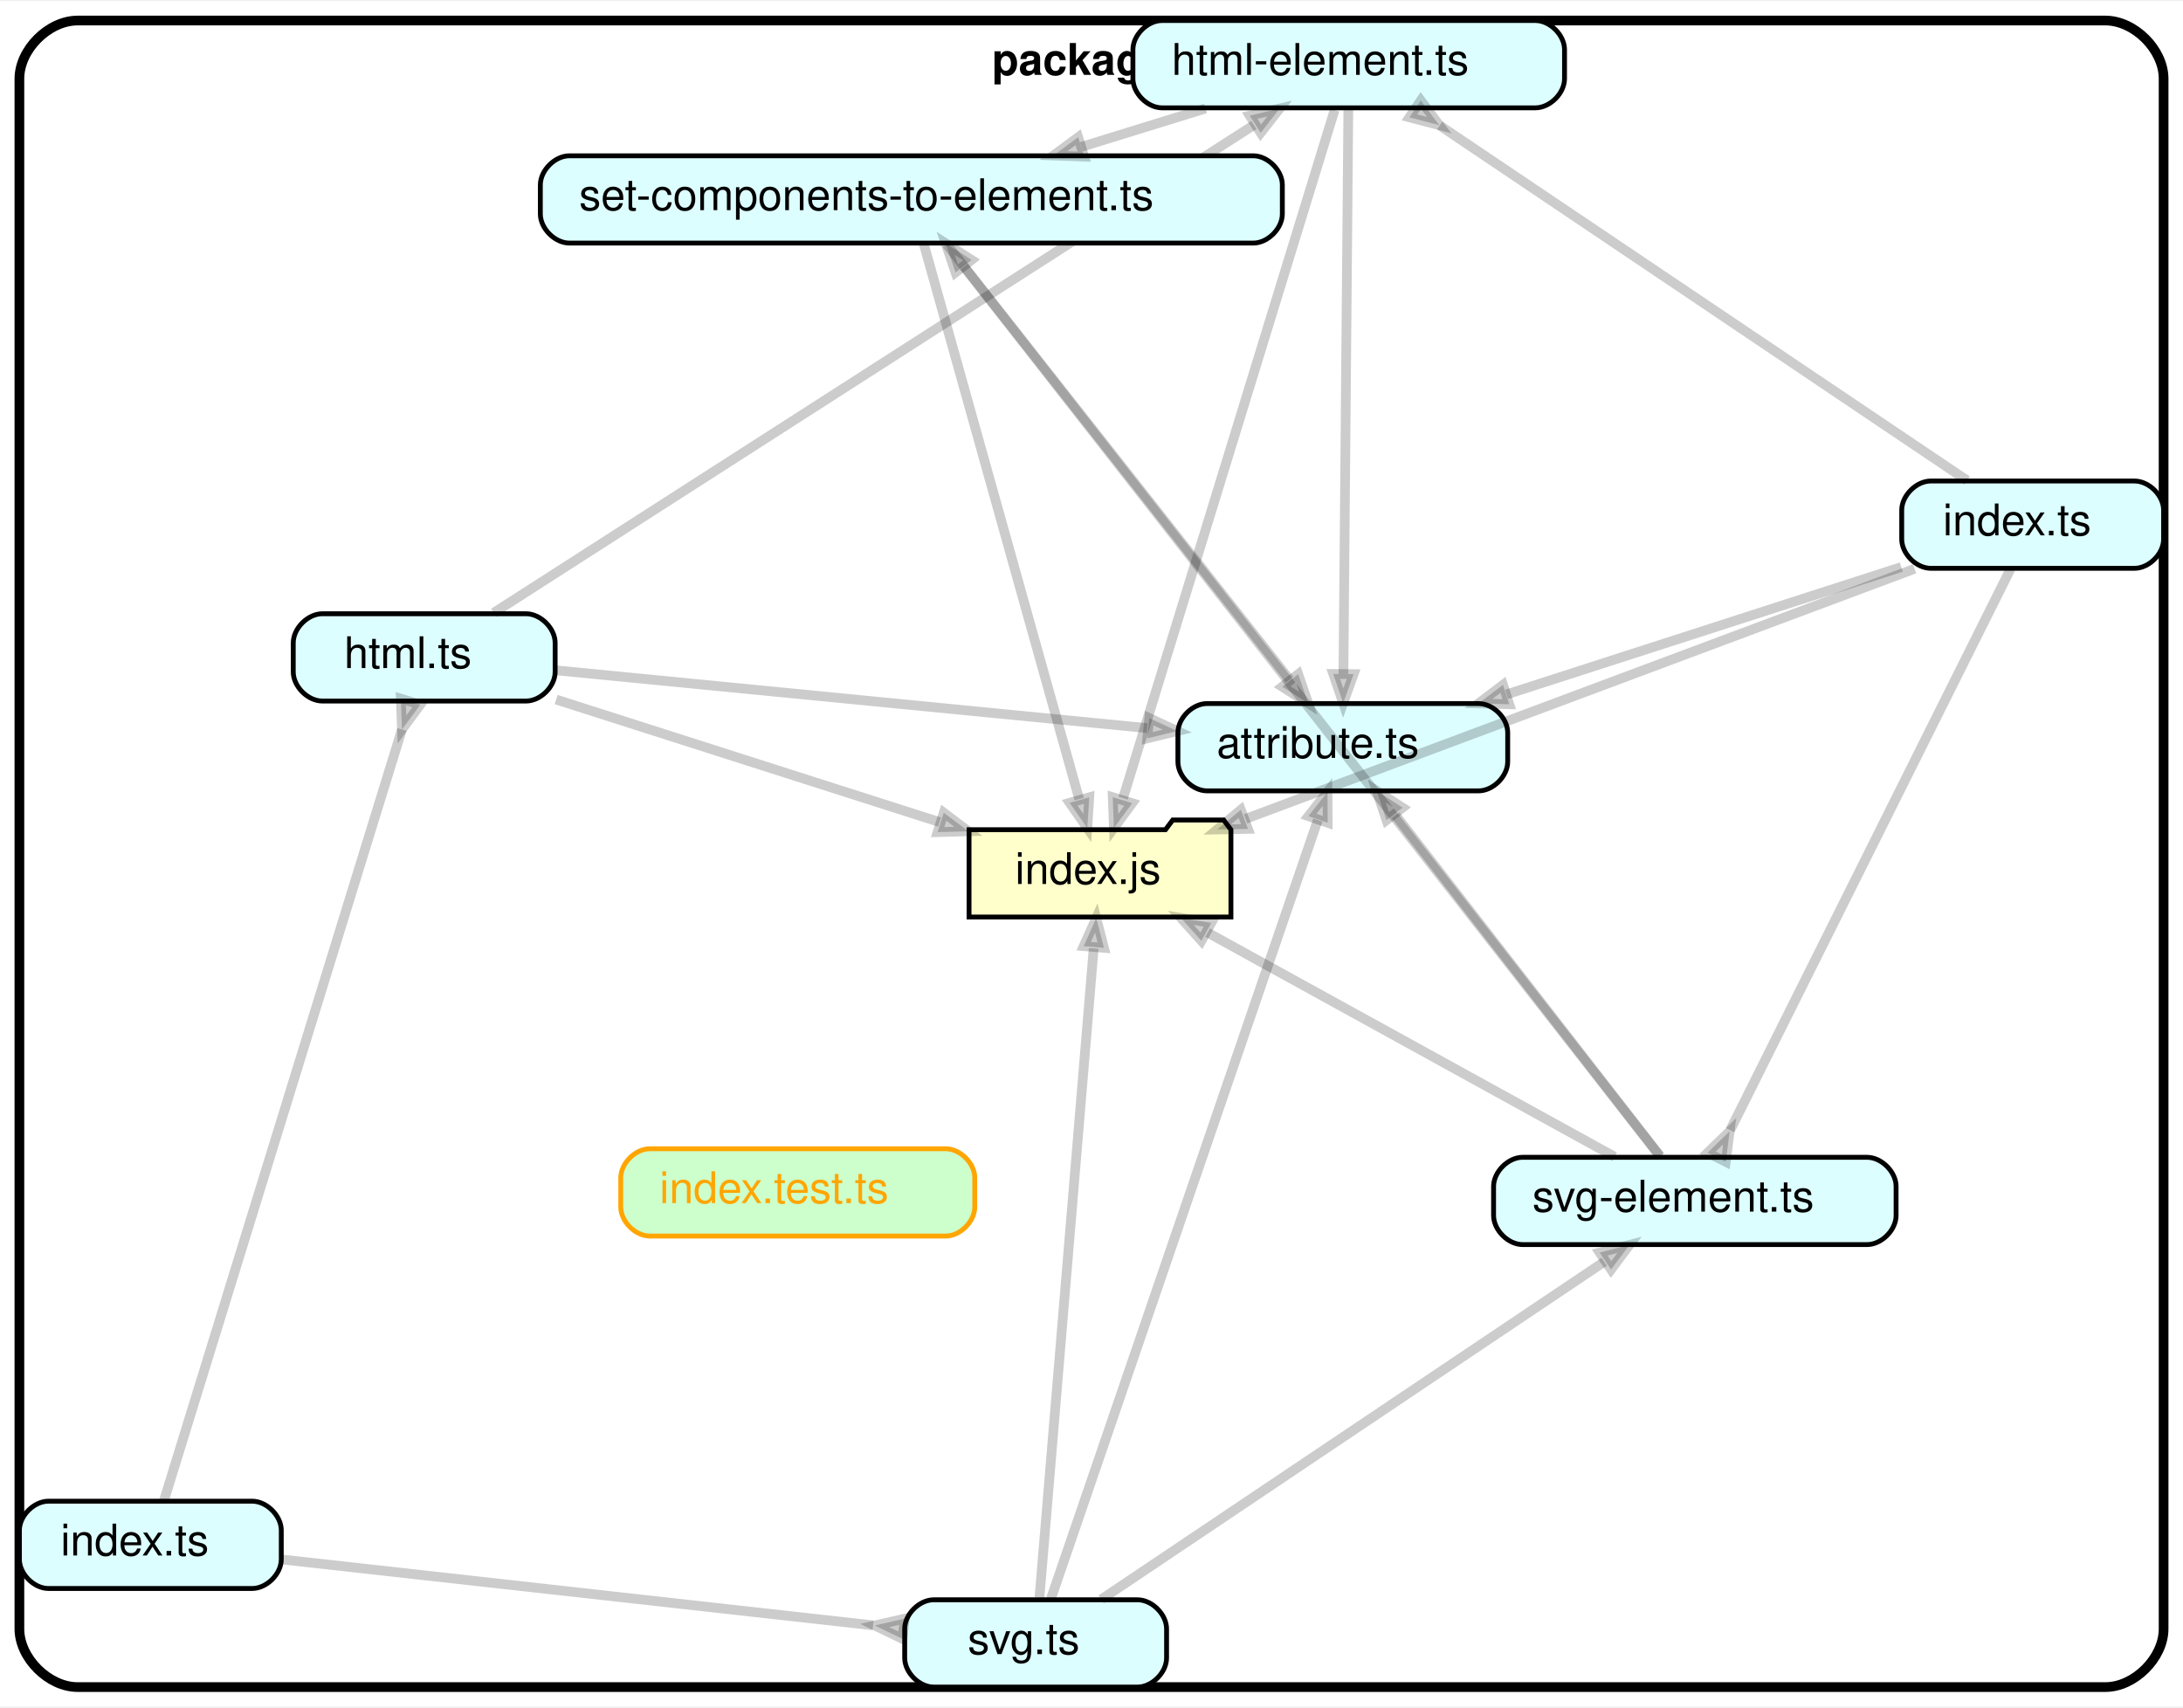
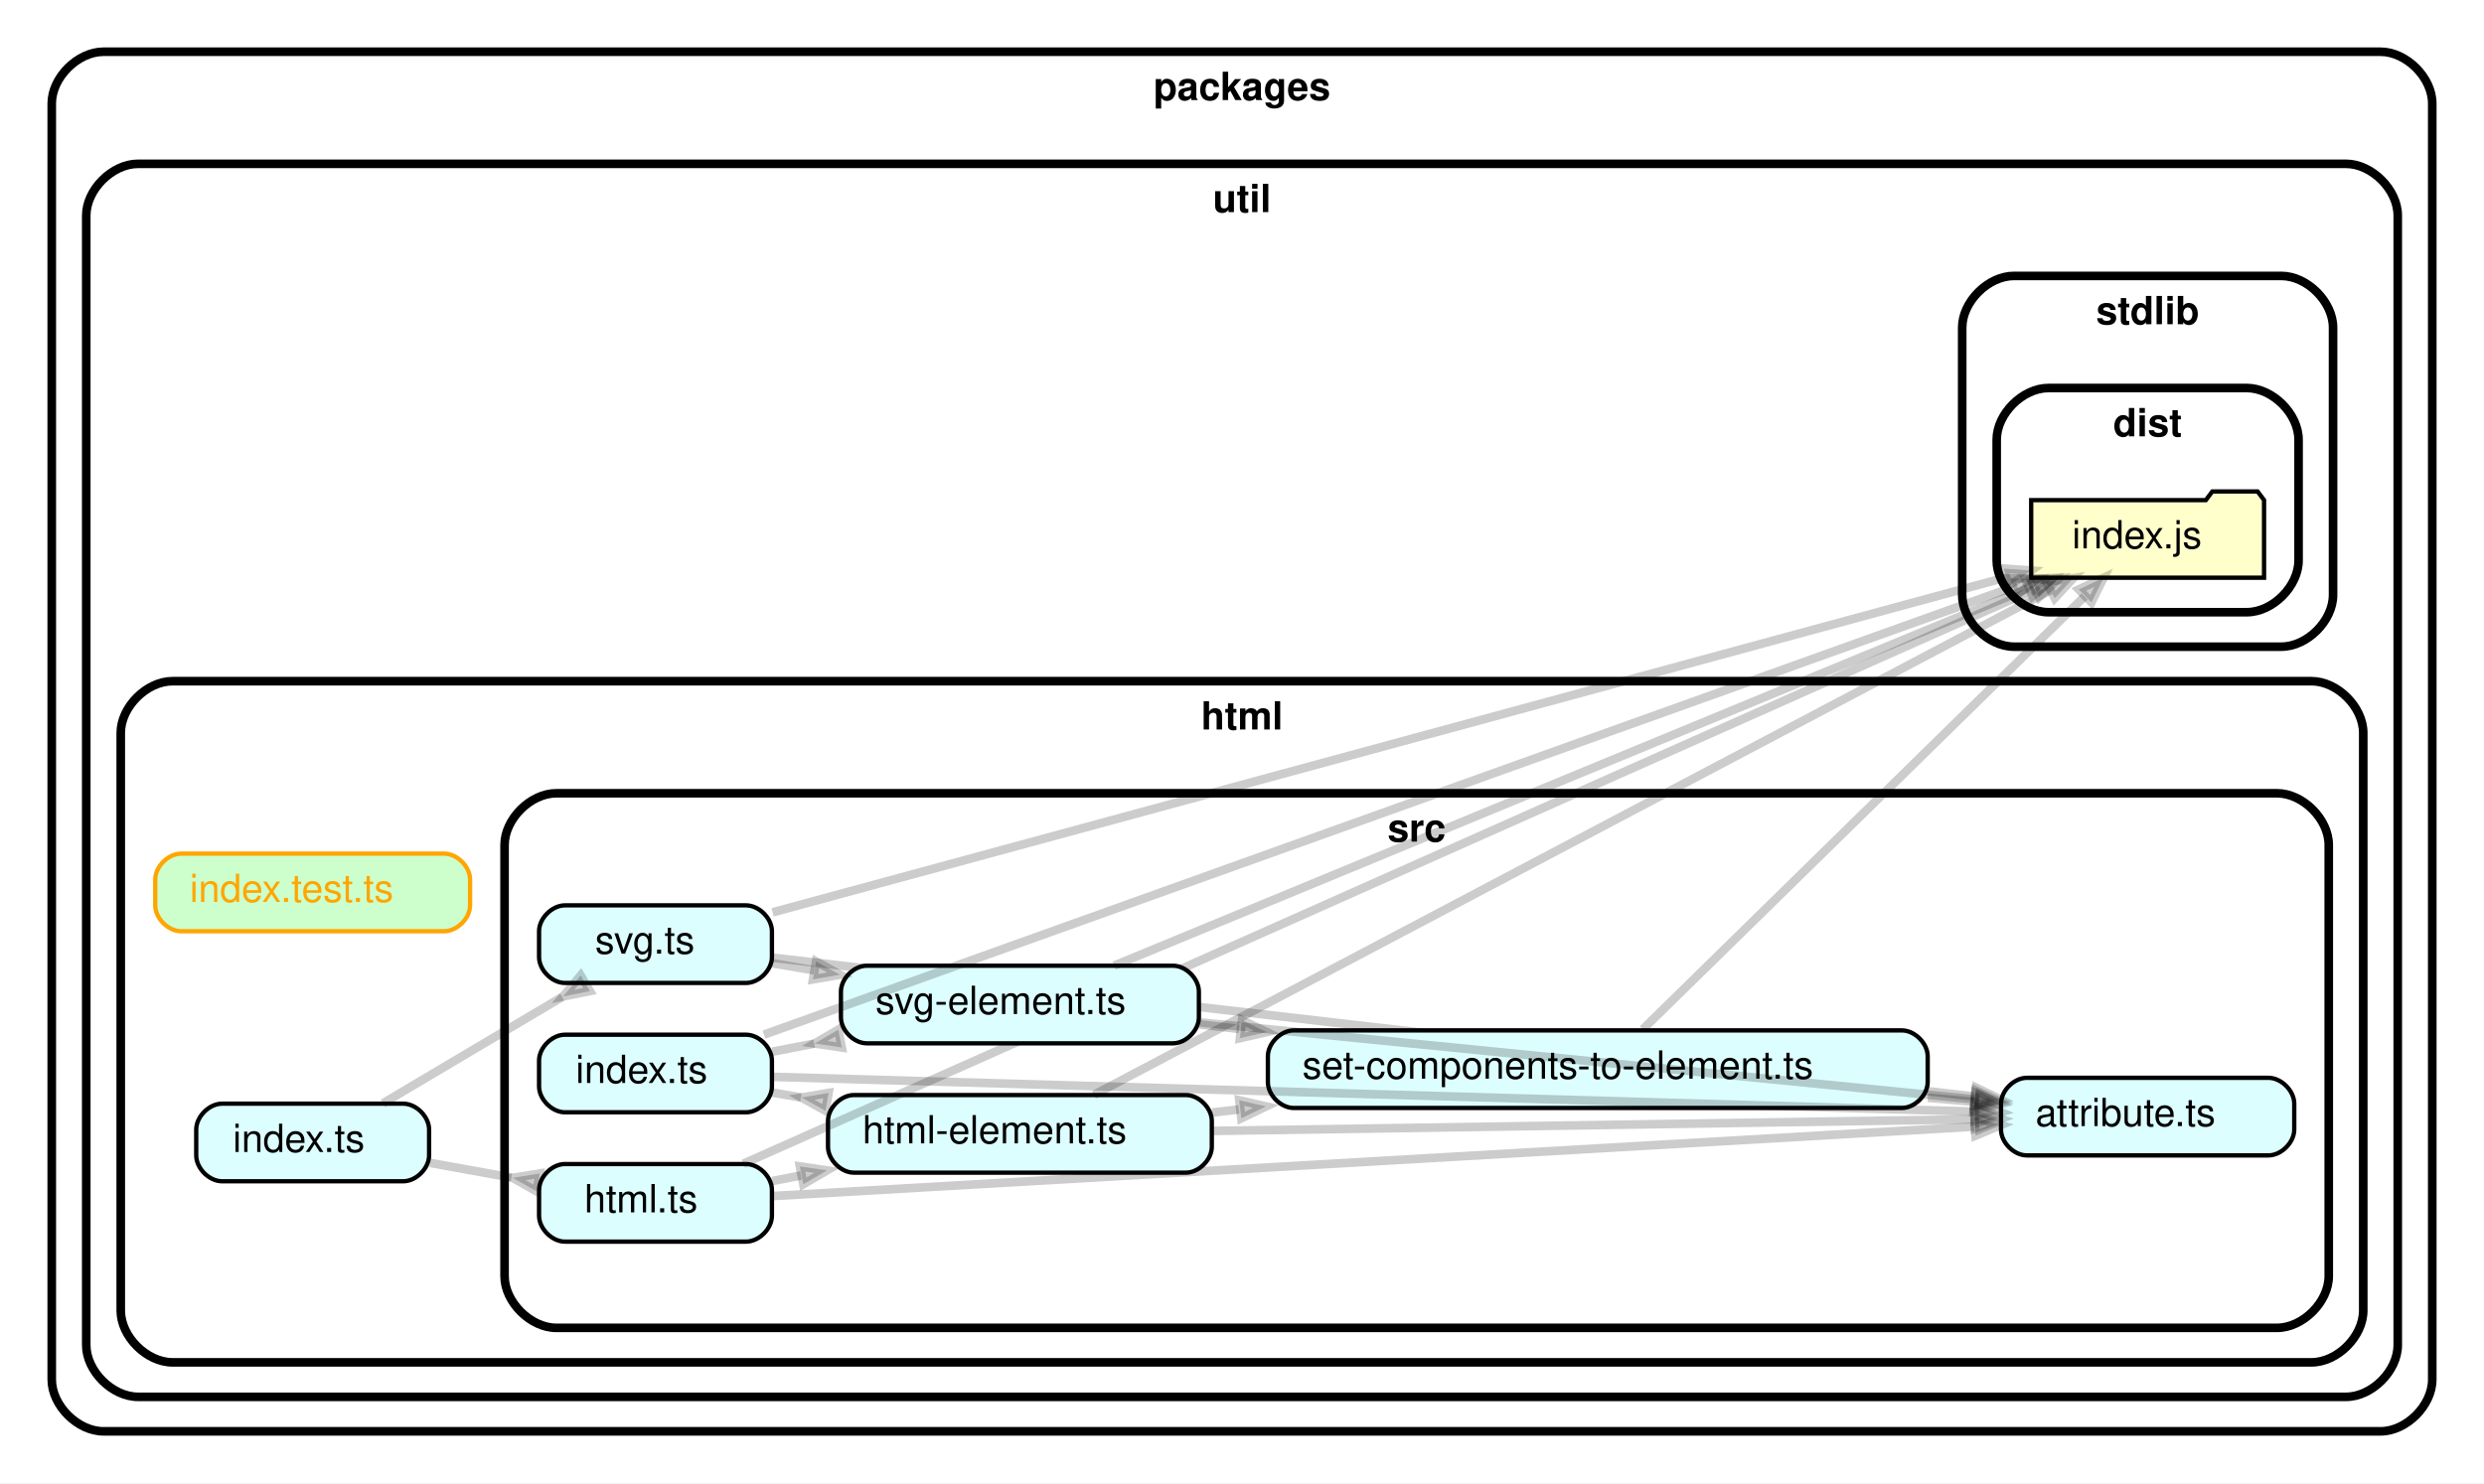
- <svg xmlns="http://www.w3.org/2000/svg" xmlns:xlink="http://www.w3.org/1999/xlink" width="450pt" height="352pt" viewBox="0.00 0.00 450.14 351.64">
-   <g id="graph0" class="graph" transform="scale(1 1) rotate(0) translate(4 347.64)">
-     <polygon fill="white" stroke="transparent" points="-4,4 -4,-347.64 446.14,-347.64 446.14,4 -4,4" />
+ <svg xmlns="http://www.w3.org/2000/svg" xmlns:xlink="http://www.w3.org/1999/xlink" width="576pt" height="344pt" viewBox="0.00 0.00 576.00 344.00">
+   <g id="graph0" class="graph" transform="scale(1 1) rotate(0) translate(4 340)">
+     <polygon fill="white" stroke="transparent" points="-4,4 -4,-340 572,-340 572,4 -4,4" />
    <g id="clust1" class="cluster">
-       <path fill="#ffffff" stroke="black" stroke-width="2" d="M12,0C12,0 430.14,0 430.14,0 436.14,0 442.14,-6 442.14,-12 442.14,-12 442.14,-331.64 442.14,-331.64 442.14,-337.64 436.14,-343.64 430.14,-343.64 430.14,-343.64 12,-343.64 12,-343.64 6,-343.64 0,-337.64 0,-331.64 0,-331.64 0,-12 0,-12 0,-6 6,0 12,0" />
-       <text text-anchor="middle" x="221.07" y="-332.44" font-family="Helvetica,sans-Serif" font-weight="bold" font-size="9.00">packages</text>
+       <path fill="#ffffff" stroke="black" stroke-width="2" d="M20,-8C20,-8 548,-8 548,-8 554,-8 560,-14 560,-20 560,-20 560,-316 560,-316 560,-322 554,-328 548,-328 548,-328 20,-328 20,-328 14,-328 8,-322 8,-316 8,-316 8,-20 8,-20 8,-14 14,-8 20,-8" />
+       <text text-anchor="middle" x="284" y="-316.8" font-family="Helvetica,sans-Serif" font-weight="bold" font-size="9.00">packages</text>
+     </g>
+     <g id="clust2" class="cluster">
+       <path fill="#ffffff" stroke="black" stroke-width="2" d="M28,-16C28,-16 540,-16 540,-16 546,-16 552,-22 552,-28 552,-28 552,-290 552,-290 552,-296 546,-302 540,-302 540,-302 28,-302 28,-302 22,-302 16,-296 16,-290 16,-290 16,-28 16,-28 16,-22 22,-16 28,-16" />
+       <text text-anchor="middle" x="284" y="-290.8" font-family="Helvetica,sans-Serif" font-weight="bold" font-size="9.00">util</text>
+     </g>
+     <g id="clust3" class="cluster">
+       <path fill="#ffffff" stroke="black" stroke-width="2" d="M36,-24C36,-24 532,-24 532,-24 538,-24 544,-30 544,-36 544,-36 544,-170 544,-170 544,-176 538,-182 532,-182 532,-182 36,-182 36,-182 30,-182 24,-176 24,-170 24,-170 24,-36 24,-36 24,-30 30,-24 36,-24" />
+       <text text-anchor="middle" x="284" y="-170.8" font-family="Helvetica,sans-Serif" font-weight="bold" font-size="9.00">html</text>
+     </g>
+     <g id="clust4" class="cluster">
+       <path fill="#ffffff" stroke="black" stroke-width="2" d="M125,-32C125,-32 524,-32 524,-32 530,-32 536,-38 536,-44 536,-44 536,-144 536,-144 536,-150 530,-156 524,-156 524,-156 125,-156 125,-156 119,-156 113,-150 113,-144 113,-144 113,-44 113,-44 113,-38 119,-32 125,-32" />
+       <text text-anchor="middle" x="324.5" y="-144.8" font-family="Helvetica,sans-Serif" font-weight="bold" font-size="9.00">src</text>
+     </g>
+     <g id="clust5" class="cluster">
+       <path fill="#ffffff" stroke="black" stroke-width="2" d="M463,-190C463,-190 525,-190 525,-190 531,-190 537,-196 537,-202 537,-202 537,-264 537,-264 537,-270 531,-276 525,-276 525,-276 463,-276 463,-276 457,-276 451,-270 451,-264 451,-264 451,-202 451,-202 451,-196 457,-190 463,-190" />
+       <text text-anchor="middle" x="494" y="-264.8" font-family="Helvetica,sans-Serif" font-weight="bold" font-size="9.00">stdlib</text>
+     </g>
+     <g id="clust6" class="cluster">
+       <path fill="#ffffff" stroke="black" stroke-width="2" d="M471,-198C471,-198 517,-198 517,-198 523,-198 529,-204 529,-210 529,-210 529,-238 529,-238 529,-244 523,-250 517,-250 517,-250 471,-250 471,-250 465,-250 459,-244 459,-238 459,-238 459,-210 459,-210 459,-204 465,-198 471,-198" />
+       <text text-anchor="middle" x="494" y="-238.8" font-family="Helvetica,sans-Serif" font-weight="bold" font-size="9.00">dist</text>
    </g>
    <g id="node1" class="node">
      <g id="a_node1">
        <a xlink:href="packages/util/html/index.test.ts" xlink:title="no-orphans">
-           <path fill="#ccffcc" stroke="orange" d="M191,-111C191,-111 130,-111 130,-111 127,-111 124,-108 124,-105 124,-105 124,-99 124,-99 124,-96 127,-93 130,-93 130,-93 191,-93 191,-93 194,-93 197,-96 197,-99 197,-99 197,-105 197,-105 197,-108 194,-111 191,-111" />
-           <text text-anchor="start" x="132" y="-99.8" font-family="Helvetica,sans-Serif" font-size="9.00" fill="orange">index.test.ts</text>
+           <path fill="#ccffcc" stroke="orange" d="M99,-142C99,-142 38,-142 38,-142 35,-142 32,-139 32,-136 32,-136 32,-130 32,-130 32,-127 35,-124 38,-124 38,-124 99,-124 99,-124 102,-124 105,-127 105,-130 105,-130 105,-136 105,-136 105,-139 102,-142 99,-142" />
+           <text text-anchor="start" x="40" y="-130.8" font-family="Helvetica,sans-Serif" font-size="9.00" fill="orange">index.test.ts</text>
        </a>
      </g>
    </g>
    <g id="node2" class="node">
      <g id="a_node2">
        <a xlink:href="packages/util/html/index.ts" xlink:title="index.ts">
-           <path fill="#ddfeff" stroke="black" d="M48,-38.33C48,-38.33 6,-38.33 6,-38.33 3,-38.33 0,-35.33 0,-32.33 0,-32.33 0,-26.33 0,-26.33 0,-23.33 3,-20.33 6,-20.33 6,-20.33 48,-20.33 48,-20.33 51,-20.33 54,-23.33 54,-26.33 54,-26.33 54,-32.33 54,-32.33 54,-35.33 51,-38.33 48,-38.33" />
-           <text text-anchor="start" x="8.5" y="-27.13" font-family="Helvetica,sans-Serif" font-size="9.00">index.ts</text>
+           <path fill="#ddfeff" stroke="black" d="M89.5,-84C89.5,-84 47.5,-84 47.5,-84 44.5,-84 41.5,-81 41.5,-78 41.5,-78 41.5,-72 41.5,-72 41.5,-69 44.5,-66 47.5,-66 47.5,-66 89.5,-66 89.5,-66 92.5,-66 95.5,-69 95.5,-72 95.5,-72 95.5,-78 95.5,-78 95.5,-81 92.5,-84 89.5,-84" />
+           <text text-anchor="start" x="50" y="-72.8" font-family="Helvetica,sans-Serif" font-size="9.00">index.ts</text>
        </a>
      </g>
    </g>
    <g id="node3" class="node">
      <g id="a_node3">
        <a xlink:href="packages/util/html/src/html.ts" xlink:title="html.ts">
-           <path fill="#ddfeff" stroke="black" d="M104.47,-221.32C104.47,-221.32 62.47,-221.32 62.47,-221.32 59.47,-221.32 56.47,-218.32 56.47,-215.32 56.47,-215.32 56.47,-209.32 56.47,-209.32 56.47,-206.32 59.47,-203.32 62.47,-203.32 62.47,-203.32 104.47,-203.32 104.47,-203.32 107.47,-203.32 110.47,-206.32 110.47,-209.32 110.47,-209.32 110.47,-215.32 110.47,-215.32 110.47,-218.32 107.47,-221.32 104.47,-221.32" />
-           <text text-anchor="start" x="66.97" y="-210.12" font-family="Helvetica,sans-Serif" font-size="9.00">html.ts</text>
+           <path fill="#ddfeff" stroke="black" d="M169,-70C169,-70 127,-70 127,-70 124,-70 121,-67 121,-64 121,-64 121,-58 121,-58 121,-55 124,-52 127,-52 127,-52 169,-52 169,-52 172,-52 175,-55 175,-58 175,-58 175,-64 175,-64 175,-67 172,-70 169,-70" />
+           <text text-anchor="start" x="131.5" y="-58.8" font-family="Helvetica,sans-Serif" font-size="9.00">html.ts</text>
        </a>
      </g>
    </g>
    <g id="edge1" class="edge">
-       <path fill="none" stroke="#000000" stroke-width="2" stroke-opacity="0.2" d="M29.8,-38.41C38.89,-67.86 67.62,-160.97 78.88,-197.45" />
-       <polygon fill="#000000" fill-opacity="0.2" stroke="#000000" stroke-width="2" stroke-opacity="0.2" points="78.65,-203.81 78.89,-197.46 82.66,-202.57 78.65,-203.81" />
+       <path fill="none" stroke="#000000" stroke-width="2" stroke-opacity="0.2" d="M95.74,-70.26C101.8,-69.17 108.32,-67.99 114.6,-66.85" />
+       <polygon fill="#000000" fill-opacity="0.2" stroke="#000000" stroke-width="2" stroke-opacity="0.2" points="121.16,-67.8 114.88,-66.8 120.42,-63.67 121.16,-67.8" />
    </g>
    <g id="node4" class="node">
      <g id="a_node4">
        <a xlink:href="packages/util/html/src/svg.ts" xlink:title="svg.ts">
-           <path fill="#ddfeff" stroke="black" d="M230.55,-18C230.55,-18 188.55,-18 188.55,-18 185.55,-18 182.55,-15 182.55,-12 182.55,-12 182.55,-6 182.55,-6 182.55,-3 185.55,0 188.55,0 188.55,0 230.55,0 230.55,0 233.55,0 236.55,-3 236.55,-6 236.55,-6 236.55,-12 236.55,-12 236.55,-15 233.55,-18 230.55,-18" />
-           <text text-anchor="start" x="195.55" y="-6.8" font-family="Helvetica,sans-Serif" font-size="9.00">svg.ts</text>
+           <path fill="#ddfeff" stroke="black" d="M169,-130C169,-130 127,-130 127,-130 124,-130 121,-127 121,-124 121,-124 121,-118 121,-118 121,-115 124,-112 127,-112 127,-112 169,-112 169,-112 172,-112 175,-115 175,-118 175,-118 175,-124 175,-124 175,-127 172,-130 169,-130" />
+           <text text-anchor="start" x="134" y="-118.8" font-family="Helvetica,sans-Serif" font-size="9.00">svg.ts</text>
        </a>
      </g>
    </g>
    <g id="edge2" class="edge">
-       <path fill="none" stroke="#000000" stroke-width="2" stroke-opacity="0.2" d="M54.33,-26.29C86.82,-22.67 141.04,-16.63 176.03,-12.73" />
-       <polygon fill="#000000" fill-opacity="0.2" stroke="#000000" stroke-width="2" stroke-opacity="0.2" points="182.56,-14.12 176.37,-12.7 182.1,-9.94 182.56,-14.12" />
+       <path fill="none" stroke="#000000" stroke-width="2" stroke-opacity="0.2" d="M84.81,-84.09C96.7,-91.14 113.3,-101 126.36,-108.75" />
+       <polygon fill="#000000" fill-opacity="0.2" stroke="#000000" stroke-width="2" stroke-opacity="0.2" points="130.65,-113.74 126.56,-108.87 132.79,-110.12 130.65,-113.74" />
    </g>
    <g id="node5" class="node">
      <g id="a_node5">
        <a xlink:href="packages/util/html/src/attribute.ts" xlink:title="attribute.ts">
-           <path fill="#ddfeff" stroke="black" d="M300.89,-202.8C300.89,-202.8 244.89,-202.8 244.89,-202.8 241.89,-202.8 238.89,-199.8 238.89,-196.8 238.89,-196.8 238.89,-190.8 238.89,-190.8 238.89,-187.8 241.89,-184.8 244.89,-184.8 244.89,-184.8 300.89,-184.8 300.89,-184.8 303.89,-184.8 306.89,-187.8 306.89,-190.8 306.89,-190.8 306.89,-196.8 306.89,-196.8 306.89,-199.8 303.89,-202.8 300.89,-202.8" />
-           <text text-anchor="start" x="246.89" y="-191.6" font-family="Helvetica,sans-Serif" font-size="9.00">attribute.ts</text>
+           <path fill="#ddfeff" stroke="black" d="M522,-90C522,-90 466,-90 466,-90 463,-90 460,-87 460,-84 460,-84 460,-78 460,-78 460,-75 463,-72 466,-72 466,-72 522,-72 522,-72 525,-72 528,-75 528,-78 528,-78 528,-84 528,-84 528,-87 525,-90 522,-90" />
+           <text text-anchor="start" x="468" y="-78.8" font-family="Helvetica,sans-Serif" font-size="9.00">attribute.ts</text>
        </a>
      </g>
    </g>
    <g id="edge6" class="edge">
-       <path fill="none" stroke="#000000" stroke-width="2" stroke-opacity="0.2" d="M110.61,-209.66C142.52,-206.54 195.79,-201.34 232.54,-197.74" />
-       <polygon fill="#000000" fill-opacity="0.2" stroke="#000000" stroke-width="2" stroke-opacity="0.2" points="232.98,-199.81 238.75,-197.13 232.57,-195.63 232.98,-199.81" />
+       <path fill="none" stroke="#000000" stroke-width="2" stroke-opacity="0.2" d="M175.15,-62.57C235.77,-66.07 382.4,-74.55 453.71,-78.67" />
+       <polygon fill="#000000" fill-opacity="0.2" stroke="#000000" stroke-width="2" stroke-opacity="0.2" points="453.85,-80.78 459.96,-79.03 454.09,-76.59 453.85,-80.78" />
    </g>
    <g id="node6" class="node">
      <g id="a_node6">
        <a xlink:href="packages/util/html/src/html-element.ts" xlink:title="html-element.ts">
-           <path fill="#ddfeff" stroke="black" d="M312.61,-343.64C312.61,-343.64 235.61,-343.64 235.61,-343.64 232.61,-343.64 229.61,-340.64 229.61,-337.64 229.61,-337.64 229.61,-331.64 229.61,-331.64 229.61,-328.64 232.61,-325.64 235.61,-325.64 235.61,-325.64 312.61,-325.64 312.61,-325.64 315.61,-325.64 318.61,-328.64 318.61,-331.64 318.61,-331.64 318.61,-337.64 318.61,-337.64 318.61,-340.64 315.61,-343.64 312.61,-343.64" />
-           <text text-anchor="start" x="237.61" y="-332.44" font-family="Helvetica,sans-Serif" font-size="9.00">html-element.ts</text>
+           <path fill="#ddfeff" stroke="black" d="M271,-86C271,-86 194,-86 194,-86 191,-86 188,-83 188,-80 188,-80 188,-74 188,-74 188,-71 191,-68 194,-68 194,-68 271,-68 271,-68 274,-68 277,-71 277,-74 277,-74 277,-80 277,-80 277,-83 274,-86 271,-86" />
+           <text text-anchor="start" x="196" y="-74.8" font-family="Helvetica,sans-Serif" font-size="9.00">html-element.ts</text>
        </a>
      </g>
    </g>
    <g id="edge7" class="edge">
-       <path fill="none" stroke="#000000" stroke-width="2" stroke-opacity="0.2" d="M97.8,-221.51C131.56,-243.17 216.12,-297.43 254.55,-322.09" />
-       <polygon fill="#000000" fill-opacity="0.2" stroke="#000000" stroke-width="2" stroke-opacity="0.2" points="253.69,-324.03 259.87,-325.5 255.96,-320.49 253.69,-324.03" />
+       <path fill="none" stroke="#000000" stroke-width="2" stroke-opacity="0.2" d="M175.1,-66.06C177.26,-66.48 179.48,-66.91 181.74,-67.35" />
+       <polygon fill="#000000" fill-opacity="0.2" stroke="#000000" stroke-width="2" stroke-opacity="0.2" points="181.48,-69.44 187.77,-68.52 182.28,-65.32 181.48,-69.44" />
    </g>
    <g id="node8" class="node">
      <g id="a_node8">
        <a xlink:href="packages/util/stdlib/dist/index.js" xlink:title="index.js">
-           <polygon fill="#ffffcc" stroke="black" points="249.82,-176.79 248.32,-178.79 237.82,-178.79 236.32,-176.79 195.82,-176.79 195.82,-158.79 249.82,-158.79 249.82,-176.79" />
-           <text text-anchor="start" x="205.32" y="-165.59" font-family="Helvetica,sans-Serif" font-size="9.00">index.js</text>
+           <polygon fill="#ffffcc" stroke="black" points="521,-224 519.5,-226 509,-226 507.5,-224 467,-224 467,-206 521,-206 521,-224" />
+           <text text-anchor="start" x="476.5" y="-212.8" font-family="Helvetica,sans-Serif" font-size="9.00">index.js</text>
        </a>
      </g>
    </g>
    <g id="edge8" class="edge">
-       <path fill="none" stroke="#000000" stroke-width="2" stroke-opacity="0.2" d="M110.67,-203.63C133.31,-196.4 165.61,-186.07 189.74,-178.36" />
-       <polygon fill="#000000" fill-opacity="0.2" stroke="#000000" stroke-width="2" stroke-opacity="0.2" points="190.61,-180.29 195.69,-176.46 189.33,-176.29 190.61,-180.29" />
+       <path fill="none" stroke="#000000" stroke-width="2" stroke-opacity="0.2" d="M168.35,-70.06C227.83,-96.53 401.35,-173.76 467.74,-203.31" />
+       <polygon fill="#000000" fill-opacity="0.2" stroke="#000000" stroke-width="2" stroke-opacity="0.2" points="467.12,-205.33 473.46,-205.86 468.83,-201.5 467.12,-205.33" />
    </g>
    <g id="edge18" class="edge">
-       <path fill="none" stroke="#000000" stroke-width="2" stroke-opacity="0.2" d="M212.69,-18.16C222.88,-47.91 255.11,-141.94 267.74,-178.78" />
-       <polygon fill="#000000" fill-opacity="0.2" stroke="#000000" stroke-width="2" stroke-opacity="0.2" points="265.8,-179.58 269.73,-184.58 269.77,-178.22 265.8,-179.58" />
+       <path fill="none" stroke="#000000" stroke-width="2" stroke-opacity="0.2" d="M175.15,-117.86C235.77,-110.85 382.4,-93.9 453.71,-85.66" />
+       <polygon fill="#000000" fill-opacity="0.2" stroke="#000000" stroke-width="2" stroke-opacity="0.2" points="454.24,-87.71 459.96,-84.94 453.76,-83.54 454.24,-87.71" />
    </g>
    <g id="edge20" class="edge">
-       <path fill="none" stroke="#000000" stroke-width="2" stroke-opacity="0.2" d="M210.34,-18.46C212.55,-44.89 218.8,-119.71 221.52,-152.3" />
-       <polygon fill="#000000" fill-opacity="0.2" stroke="#000000" stroke-width="2" stroke-opacity="0.2" points="219.46,-152.78 222.05,-158.58 223.64,-152.43 219.46,-152.78" />
+       <path fill="none" stroke="#000000" stroke-width="2" stroke-opacity="0.2" d="M175.15,-128.38C237.93,-145.43 392.98,-187.56 461.06,-206.05" />
+       <polygon fill="#000000" fill-opacity="0.2" stroke="#000000" stroke-width="2" stroke-opacity="0.2" points="460.64,-208.11 466.98,-207.66 461.74,-204.06 460.64,-208.11" />
    </g>
    <g id="node10" class="node">
      <g id="a_node10">
        <a xlink:href="packages/util/html/src/svg-element.ts" xlink:title="svg-element.ts">
-           <path fill="#ddfeff" stroke="black" d="M380.98,-109.24C380.98,-109.24 309.98,-109.24 309.98,-109.24 306.98,-109.24 303.98,-106.24 303.98,-103.24 303.98,-103.24 303.98,-97.24 303.98,-97.24 303.98,-94.24 306.98,-91.24 309.98,-91.24 309.98,-91.24 380.98,-91.24 380.98,-91.24 383.98,-91.24 386.98,-94.24 386.98,-97.24 386.98,-97.24 386.98,-103.24 386.98,-103.24 386.98,-106.24 383.98,-109.24 380.98,-109.24" />
-           <text text-anchor="start" x="311.98" y="-98.04" font-family="Helvetica,sans-Serif" font-size="9.00">svg-element.ts</text>
+           <path fill="#ddfeff" stroke="black" d="M268,-116C268,-116 197,-116 197,-116 194,-116 191,-113 191,-110 191,-110 191,-104 191,-104 191,-101 194,-98 197,-98 197,-98 268,-98 268,-98 271,-98 274,-101 274,-104 274,-104 274,-110 274,-110 274,-113 271,-116 268,-116" />
+           <text text-anchor="start" x="199" y="-104.8" font-family="Helvetica,sans-Serif" font-size="9.00">svg-element.ts</text>
        </a>
      </g>
    </g>
    <g id="edge19" class="edge">
-       <path fill="none" stroke="#000000" stroke-width="2" stroke-opacity="0.2" d="M223.08,-18.08C247.51,-34.48 299.01,-69.04 326.78,-87.69" />
-       <polygon fill="#000000" fill-opacity="0.2" stroke="#000000" stroke-width="2" stroke-opacity="0.2" points="325.86,-89.59 332.01,-91.19 328.2,-86.1 325.86,-89.59" />
+       <path fill="none" stroke="#000000" stroke-width="2" stroke-opacity="0.2" d="M175.1,-116.57C178.23,-116.04 181.49,-115.49 184.8,-114.92" />
+       <polygon fill="#000000" fill-opacity="0.2" stroke="#000000" stroke-width="2" stroke-opacity="0.2" points="185.23,-116.98 190.79,-113.91 184.53,-112.84 185.23,-116.98" />
    </g>
    <g id="edge3" class="edge">
-       <path fill="none" stroke="#000000" stroke-width="2" stroke-opacity="0.2" d="M274.03,-325.39C273.82,-301.61 273.27,-238.12 273.02,-208.9" />
-       <polygon fill="#000000" fill-opacity="0.2" stroke="#000000" stroke-width="2" stroke-opacity="0.2" points="275.12,-208.87 272.97,-202.89 270.92,-208.91 275.12,-208.87" />
+       <path fill="none" stroke="#000000" stroke-width="2" stroke-opacity="0.2" d="M277.16,-77.68C326.72,-78.44 405.98,-79.65 453.71,-80.38" />
+       <polygon fill="#000000" fill-opacity="0.2" stroke="#000000" stroke-width="2" stroke-opacity="0.2" points="453.91,-82.49 459.94,-80.48 453.98,-78.29 453.91,-82.49" />
    </g>
    <g id="node7" class="node">
      <g id="a_node7">
        <a xlink:href="packages/util/html/src/set-components-to-element.ts" xlink:title="set-components-to-element.ts">
-           <path fill="#ddfeff" stroke="black" d="M254.42,-315.75C254.42,-315.75 113.42,-315.75 113.42,-315.75 110.42,-315.75 107.42,-312.75 107.42,-309.75 107.42,-309.75 107.42,-303.75 107.42,-303.75 107.42,-300.75 110.42,-297.75 113.42,-297.75 113.42,-297.75 254.42,-297.75 254.42,-297.75 257.42,-297.75 260.42,-300.75 260.42,-303.75 260.42,-303.75 260.42,-309.75 260.42,-309.75 260.42,-312.75 257.42,-315.75 254.42,-315.75" />
-           <text text-anchor="start" x="115.42" y="-304.55" font-family="Helvetica,sans-Serif" font-size="9.00">set-components-to-element.ts</text>
+           <path fill="#ddfeff" stroke="black" d="M437,-101C437,-101 296,-101 296,-101 293,-101 290,-98 290,-95 290,-95 290,-89 290,-89 290,-86 293,-83 296,-83 296,-83 437,-83 437,-83 440,-83 443,-86 443,-89 443,-89 443,-95 443,-95 443,-98 440,-101 437,-101" />
+           <text text-anchor="start" x="298" y="-89.8" font-family="Helvetica,sans-Serif" font-size="9.00">set-components-to-element.ts</text>
        </a>
      </g>
    </g>
    <g id="edge4" class="edge">
-       <path fill="none" stroke="#000000" stroke-width="2" stroke-opacity="0.2" d="M244.58,-325.5C236.39,-322.98 227.43,-320.2 218.97,-317.59" />
-       <polygon fill="#000000" fill-opacity="0.2" stroke="#000000" stroke-width="2" stroke-opacity="0.2" points="219.56,-315.57 213.21,-315.81 218.32,-319.58 219.56,-315.57" />
+       <path fill="none" stroke="#000000" stroke-width="2" stroke-opacity="0.2" d="M277.09,-81.95C279.12,-82.18 281.17,-82.42 283.26,-82.65" />
+       <polygon fill="#000000" fill-opacity="0.2" stroke="#000000" stroke-width="2" stroke-opacity="0.2" points="283.37,-84.78 289.57,-83.37 283.84,-80.61 283.37,-84.78" />
    </g>
    <g id="edge5" class="edge">
-       <path fill="none" stroke="#000000" stroke-width="2" stroke-opacity="0.2" d="M271.2,-325.19C262.74,-297.66 238.04,-217.31 227.58,-183.29" />
-       <polygon fill="#000000" fill-opacity="0.2" stroke="#000000" stroke-width="2" stroke-opacity="0.2" points="229.46,-182.26 225.69,-177.14 225.45,-183.49 229.46,-182.26" />
+       <path fill="none" stroke="#000000" stroke-width="2" stroke-opacity="0.2" d="M249.66,-86.05C295.37,-110.18 420.13,-176.01 471.47,-203.11" />
+       <polygon fill="#000000" fill-opacity="0.2" stroke="#000000" stroke-width="2" stroke-opacity="0.2" points="470.49,-204.97 476.78,-205.91 472.45,-201.25 470.49,-204.97" />
    </g>
    <g id="edge13" class="edge">
-       <path fill="none" stroke="#000000" stroke-width="2" stroke-opacity="0.2" d="M191.2,-297.51C206.79,-277.72 243.47,-231.15 261.9,-207.74" />
-       <polygon fill="#000000" fill-opacity="0.2" stroke="#000000" stroke-width="2" stroke-opacity="0.2" points="263.69,-208.86 265.76,-202.85 260.39,-206.27 263.69,-208.86" />
+       <path fill="none" stroke="#000000" stroke-width="2" stroke-opacity="0.2" d="M443.04,-85.38C446.67,-85.06 450.25,-84.75 453.71,-84.44" />
+       <polygon fill="#000000" fill-opacity="0.2" stroke="#000000" stroke-width="2" stroke-opacity="0.2" points="454.02,-86.52 459.81,-83.91 453.65,-82.34 454.02,-86.52" />
    </g>
    <g id="edge14" class="edge">
-       <path fill="none" stroke="#000000" stroke-width="2" stroke-opacity="0.2" d="M186.47,-297.63C193.01,-274.28 210.41,-212.12 218.53,-183.11" />
-       <polygon fill="#000000" fill-opacity="0.2" stroke="#000000" stroke-width="2" stroke-opacity="0.2" points="220.61,-183.47 220.2,-177.13 216.57,-182.34 220.61,-183.47" />
+       <path fill="none" stroke="#000000" stroke-width="2" stroke-opacity="0.2" d="M376.93,-101.24C398.94,-122.81 453.73,-176.51 479.37,-201.64" />
+       <polygon fill="#000000" fill-opacity="0.2" stroke="#000000" stroke-width="2" stroke-opacity="0.2" points="478.04,-203.28 483.8,-205.98 480.98,-200.28 478.04,-203.28" />
    </g>
    <g id="node9" class="node">
      <g id="a_node9">
        <a xlink:href="packages/util/html/src/index.ts" xlink:title="index.ts">
-           <path fill="#ddfeff" stroke="black" d="M436.14,-248.69C436.14,-248.69 394.14,-248.69 394.14,-248.69 391.14,-248.69 388.14,-245.69 388.14,-242.69 388.14,-242.69 388.14,-236.69 388.14,-236.69 388.14,-233.69 391.14,-230.69 394.14,-230.69 394.14,-230.69 436.14,-230.69 436.14,-230.69 439.14,-230.69 442.14,-233.69 442.14,-236.69 442.14,-236.69 442.14,-242.69 442.14,-242.69 442.14,-245.69 439.14,-248.69 436.14,-248.69" />
-           <text text-anchor="start" x="396.64" y="-237.49" font-family="Helvetica,sans-Serif" font-size="9.00">index.ts</text>
+           <path fill="#ddfeff" stroke="black" d="M169,-100C169,-100 127,-100 127,-100 124,-100 121,-97 121,-94 121,-94 121,-88 121,-88 121,-85 124,-82 127,-82 127,-82 169,-82 169,-82 172,-82 175,-85 175,-88 175,-88 175,-94 175,-94 175,-97 172,-100 169,-100" />
+           <text text-anchor="start" x="129.5" y="-88.8" font-family="Helvetica,sans-Serif" font-size="9.00">index.ts</text>
        </a>
      </g>
    </g>
    <g id="edge9" class="edge">
-       <path fill="none" stroke="#000000" stroke-width="2" stroke-opacity="0.2" d="M388.05,-230.95C364.91,-223.49 331.53,-212.72 306.66,-204.69" />
-       <polygon fill="#000000" fill-opacity="0.2" stroke="#000000" stroke-width="2" stroke-opacity="0.2" points="307.21,-202.66 300.85,-202.82 305.92,-206.66 307.21,-202.66" />
+       <path fill="none" stroke="#000000" stroke-width="2" stroke-opacity="0.2" d="M175.15,-90.22C235.77,-88.46 382.4,-84.23 453.71,-82.16" />
+       <polygon fill="#000000" fill-opacity="0.2" stroke="#000000" stroke-width="2" stroke-opacity="0.2" points="454.02,-84.26 459.96,-81.98 453.9,-80.06 454.02,-84.26" />
    </g>
    <g id="edge10" class="edge">
-       <path fill="none" stroke="#000000" stroke-width="2" stroke-opacity="0.2" d="M401.62,-248.8C376.3,-265.84 321.73,-302.58 292.87,-322" />
-       <polygon fill="#000000" fill-opacity="0.2" stroke="#000000" stroke-width="2" stroke-opacity="0.2" points="286.62,-323.68 292.77,-322.07 288.97,-327.16 286.62,-323.68" />
+       <path fill="none" stroke="#000000" stroke-width="2" stroke-opacity="0.2" d="M175.1,-86.57C177.26,-86.2 179.48,-85.83 181.74,-85.44" />
+       <polygon fill="#000000" fill-opacity="0.2" stroke="#000000" stroke-width="2" stroke-opacity="0.2" points="188.13,-86.49 181.86,-85.42 187.42,-82.35 188.13,-86.49" />
    </g>
    <g id="edge12" class="edge">
-       <path fill="none" stroke="#000000" stroke-width="2" stroke-opacity="0.2" d="M390.78,-230.59C355.67,-217.46 290.87,-193.24 252.84,-179.02" />
-       <polygon fill="#000000" fill-opacity="0.2" stroke="#000000" stroke-width="2" stroke-opacity="0.2" points="253.33,-176.96 246.98,-176.83 251.86,-180.89 253.33,-176.96" />
+       <path fill="none" stroke="#000000" stroke-width="2" stroke-opacity="0.2" d="M173.16,-100.02C235.05,-122.2 394.58,-179.37 462.56,-203.73" />
+       <polygon fill="#000000" fill-opacity="0.2" stroke="#000000" stroke-width="2" stroke-opacity="0.2" points="462.11,-205.8 468.46,-205.85 463.52,-201.85 462.11,-205.8" />
    </g>
    <g id="edge11" class="edge">
-       <path fill="none" stroke="#000000" stroke-width="2" stroke-opacity="0.2" d="M410.57,-230.54C398.76,-206.9 367.14,-143.6 352.77,-114.83" />
-       <polygon fill="#000000" fill-opacity="0.2" stroke="#000000" stroke-width="2" stroke-opacity="0.2" points="351.86,-108.3 352.66,-114.61 348.1,-110.18 351.86,-108.3" />
+       <path fill="none" stroke="#000000" stroke-width="2" stroke-opacity="0.2" d="M175.1,-96.06C178.23,-96.67 181.49,-97.3 184.8,-97.94" />
+       <polygon fill="#000000" fill-opacity="0.2" stroke="#000000" stroke-width="2" stroke-opacity="0.2" points="190.39,-101.17 184.9,-97.96 191.19,-97.04 190.39,-101.17" />
    </g>
    <g id="edge15" class="edge">
-       <path fill="none" stroke="#000000" stroke-width="2" stroke-opacity="0.2" d="M338.26,-109.55C325.47,-126.03 298.8,-160.4 283.78,-179.76" />
-       <polygon fill="#000000" fill-opacity="0.2" stroke="#000000" stroke-width="2" stroke-opacity="0.2" points="281.89,-178.77 279.87,-184.8 285.21,-181.34 281.89,-178.77" />
+       <path fill="none" stroke="#000000" stroke-width="2" stroke-opacity="0.2" d="M274.22,-102.85C323.59,-97.94 405.2,-89.83 453.87,-84.99" />
+       <polygon fill="#000000" fill-opacity="0.2" stroke="#000000" stroke-width="2" stroke-opacity="0.2" points="454.16,-87.07 459.92,-84.39 453.74,-82.89 454.16,-87.07" />
    </g>
    <g id="edge16" class="edge">
-       <path fill="none" stroke="#000000" stroke-width="2" stroke-opacity="0.2" d="M338.33,-109.38C312.73,-142.1 225.55,-253.54 194.78,-292.87" />
-       <polygon fill="#000000" fill-opacity="0.2" stroke="#000000" stroke-width="2" stroke-opacity="0.2" points="193.03,-291.7 190.99,-297.71 196.34,-294.28 193.03,-291.7" />
+       <path fill="none" stroke="#000000" stroke-width="2" stroke-opacity="0.2" d="M274.18,-102.38C277.15,-102.04 280.2,-101.69 283.3,-101.34" />
+       <polygon fill="#000000" fill-opacity="0.2" stroke="#000000" stroke-width="2" stroke-opacity="0.2" points="284,-103.38 289.72,-100.61 283.52,-99.2 284,-103.38" />
    </g>
    <g id="edge17" class="edge">
-       <path fill="none" stroke="#000000" stroke-width="2" stroke-opacity="0.2" d="M328.94,-109.35C307.27,-121.28 269.18,-142.26 245.02,-155.57" />
-       <polygon fill="#000000" fill-opacity="0.2" stroke="#000000" stroke-width="2" stroke-opacity="0.2" points="243.73,-153.88 239.49,-158.61 245.76,-157.56 243.73,-153.88" />
+       <path fill="none" stroke="#000000" stroke-width="2" stroke-opacity="0.2" d="M254.35,-116.02C301.74,-135.6 413.95,-181.94 466.26,-203.54" />
+       <polygon fill="#000000" fill-opacity="0.2" stroke="#000000" stroke-width="2" stroke-opacity="0.2" points="465.69,-205.58 472.03,-205.93 467.29,-201.7 465.69,-205.58" />
    </g>
  </g>
</svg>
